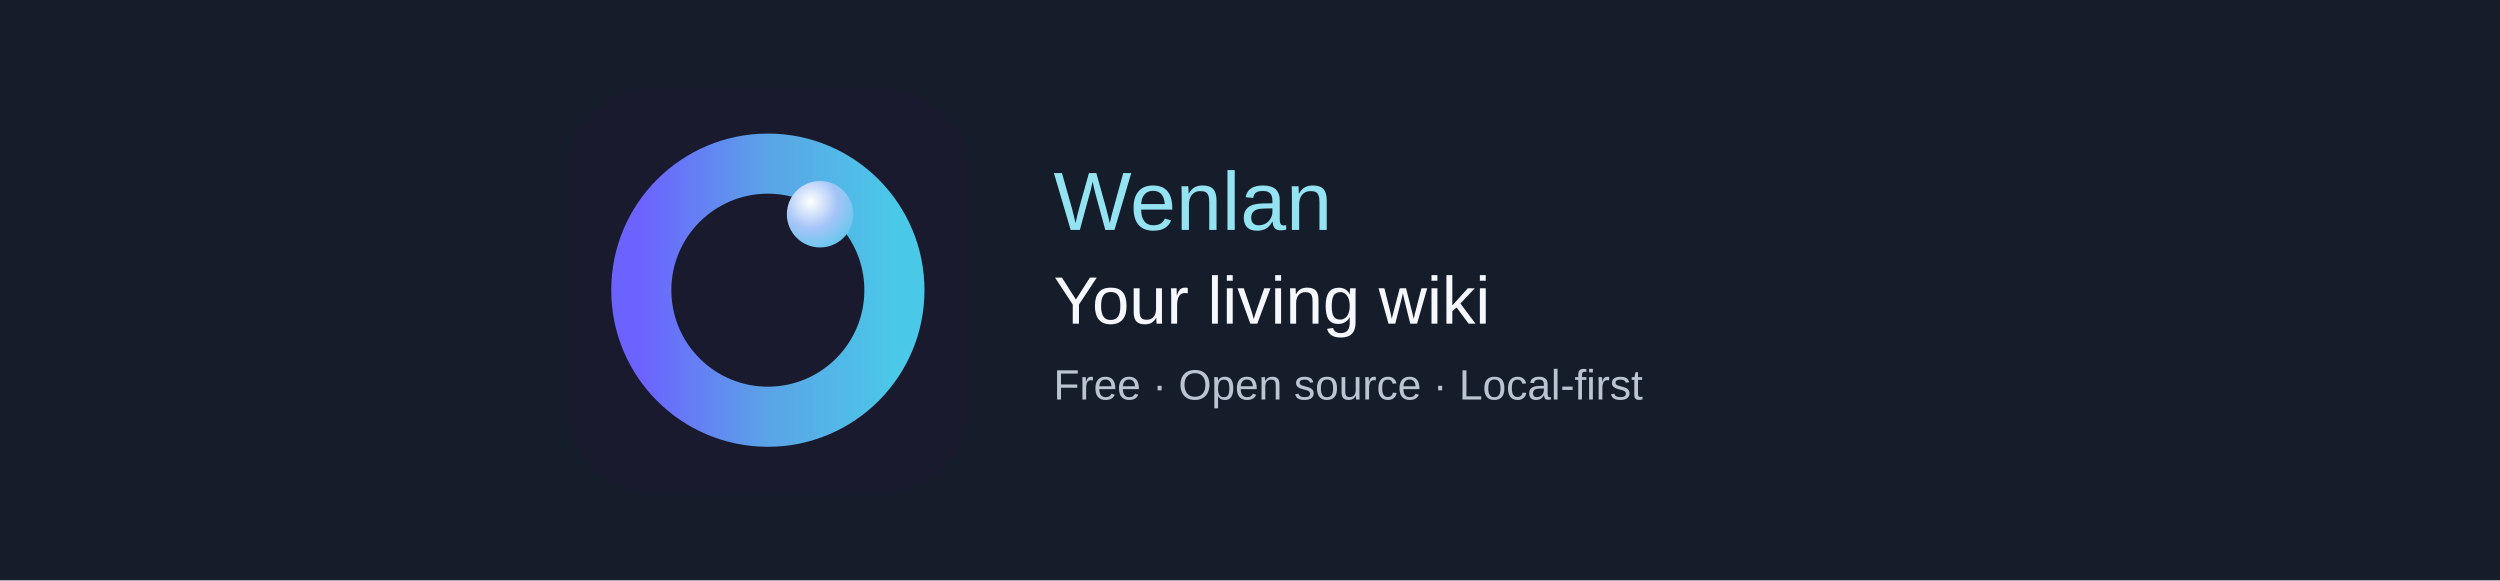
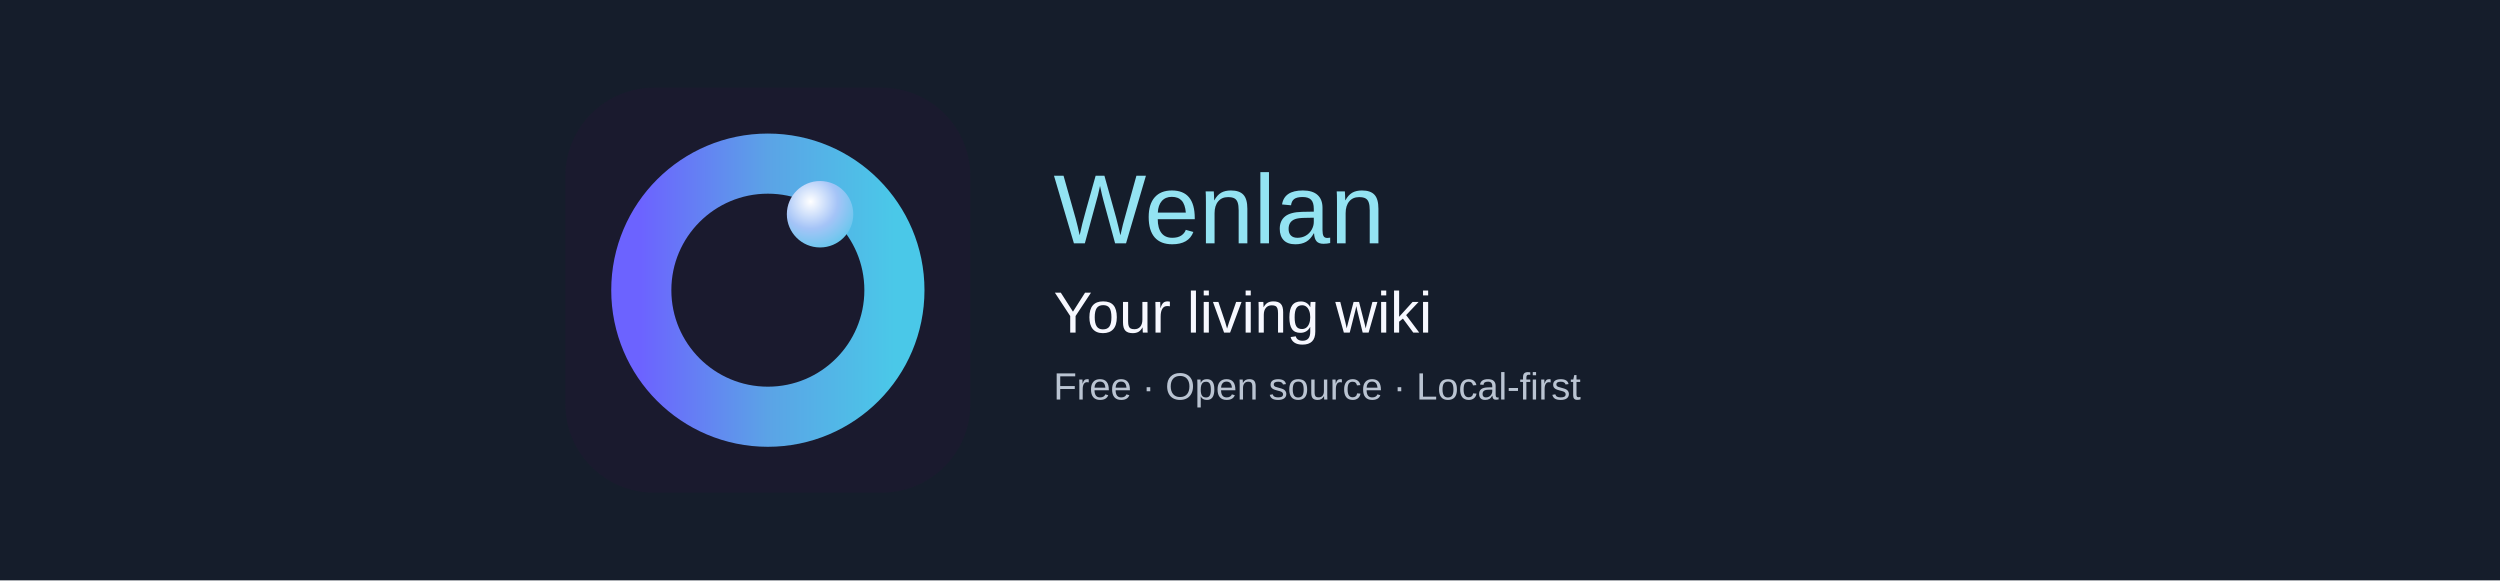
<svg xmlns="http://www.w3.org/2000/svg" width="1120" height="260" viewBox="0 0 1120 260" fill="none" role="img" aria-labelledby="title desc">
  <rect width="1120" height="260" fill="#151D2B" />
  <g transform="translate(172 -45)">
    <g transform="translate(81.28 84.28) scale(0.354375)">
      <rect width="512" height="512" rx="112" fill="#1A1A2E" />
      <circle cx="256" cy="256" r="160" fill="none" stroke="url(#banner-en-desktop-ring)" stroke-width="76" />
      <circle cx="322" cy="160" r="42" fill="url(#banner-en-desktop-orb)" />
    </g>
-     <text x="300" y="148" fill="#93E3F2" font-size="37" font-weight="500" text-anchor="start">
+     <text x="300" y="154" fill="#93E3F2" font-size="44" font-weight="500" text-anchor="start">
      <tspan font-family="-apple-system, BlinkMacSystemFont, &quot;SF Pro Display&quot;, &quot;Helvetica Neue&quot;, Arial, sans-serif">Wenlan</tspan>
    </text>
-     <text x="300" y="190" fill="#F7F8FF" font-family="-apple-system, BlinkMacSystemFont, &quot;SF Pro Display&quot;, &quot;Helvetica Neue&quot;, Arial, sans-serif" font-size="30" font-weight="500" text-anchor="start">Your living wiki</text>
-     <text x="300" y="224" fill="#BAC4D2" font-family="-apple-system, BlinkMacSystemFont, &quot;SF Pro Display&quot;, &quot;Helvetica Neue&quot;, Arial, sans-serif" font-size="19" font-weight="400" text-anchor="start">Free · Open source · Local-first</text>
+     <text x="300" y="194" fill="#F7F8FF" font-family="-apple-system, BlinkMacSystemFont, &quot;SF Pro Display&quot;, &quot;Helvetica Neue&quot;, Arial, sans-serif" font-size="26" font-weight="500" text-anchor="start">Your living wiki</text>
+     <text x="300" y="224" fill="#BAC4D2" font-family="-apple-system, BlinkMacSystemFont, &quot;SF Pro Display&quot;, &quot;Helvetica Neue&quot;, Arial, sans-serif" font-size="17" font-weight="400" text-anchor="start">Free · Open source · Local-first</text>
  </g>
  <defs>
    <linearGradient id="banner-en-desktop-ring" x1="96" y1="256" x2="416" y2="256" gradientUnits="userSpaceOnUse">
      <stop stop-color="#6C63FF" />
      <stop offset="0.5" stop-color="#5BA3E6" />
      <stop offset="1" stop-color="#4AC8E8" />
    </linearGradient>
    <radialGradient id="banner-en-desktop-orb" cx="0" cy="0" r="1" gradientUnits="userSpaceOnUse" gradientTransform="translate(310 144) rotate(52.125) scale(76.0263)">
      <stop stop-color="#FFFFFF" />
      <stop offset="0.45" stop-color="#A5C4F7" />
      <stop offset="1" stop-color="#4AC8E8" />
    </radialGradient>
  </defs>
</svg>
